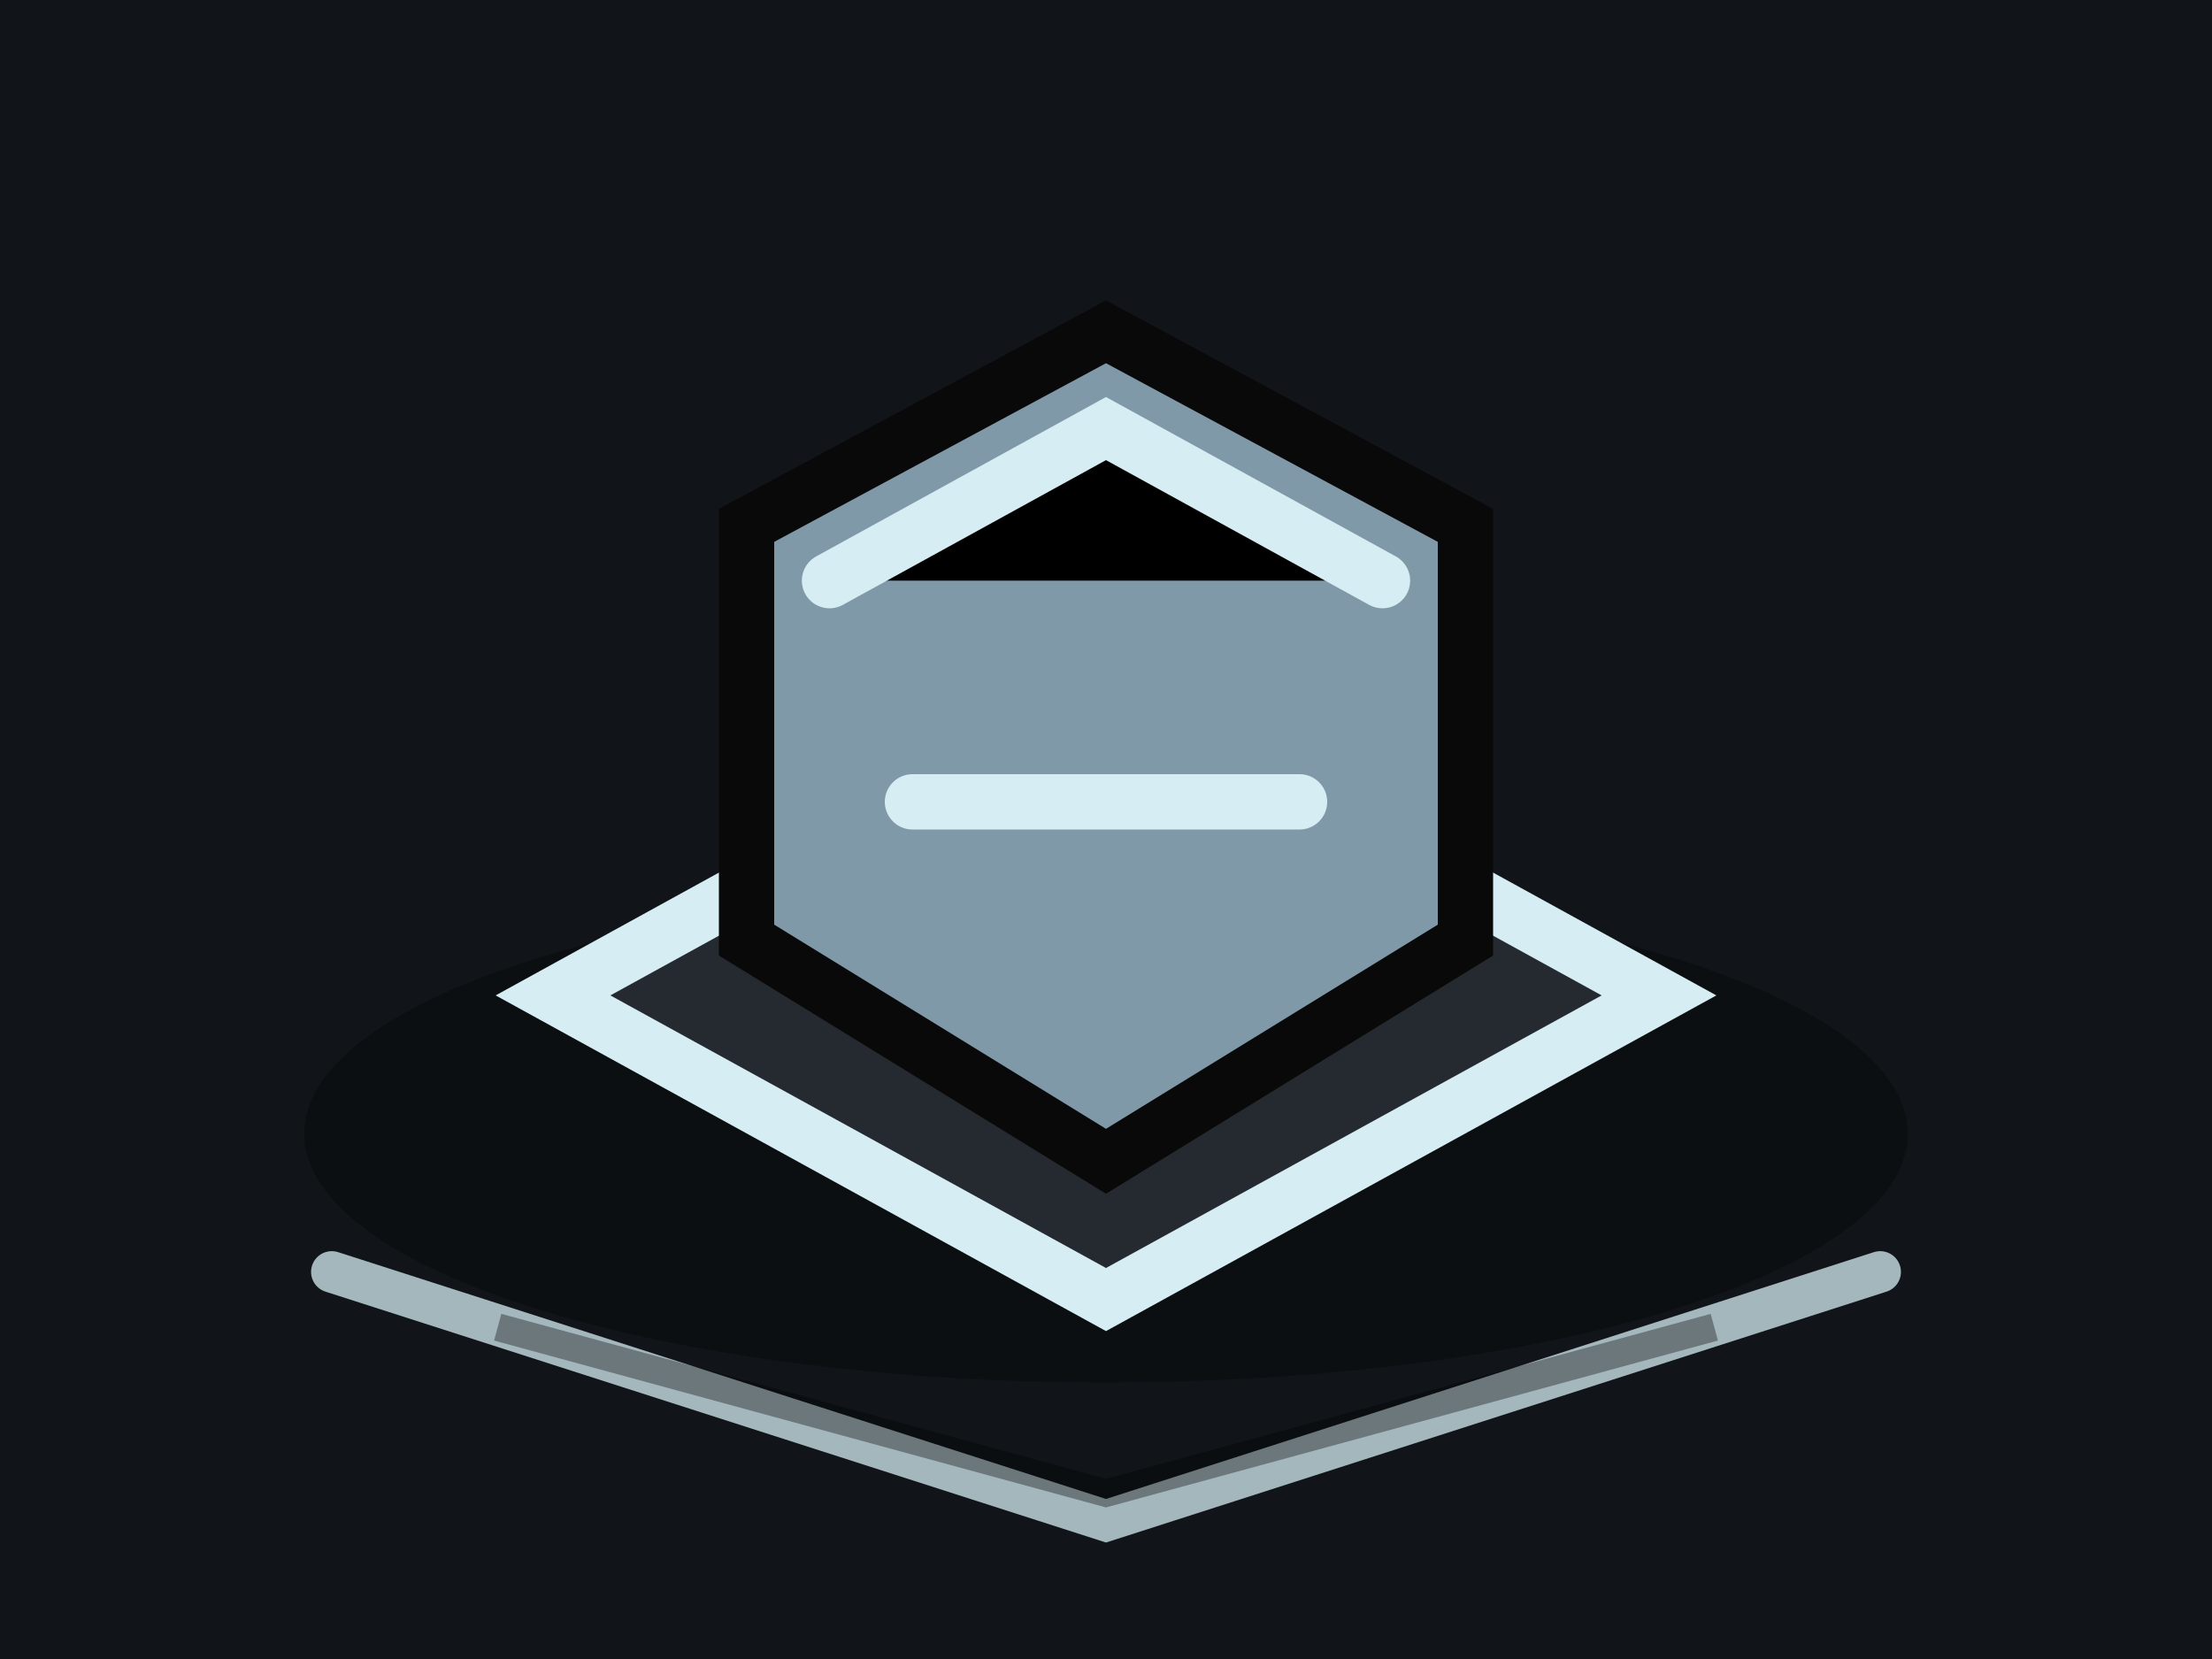
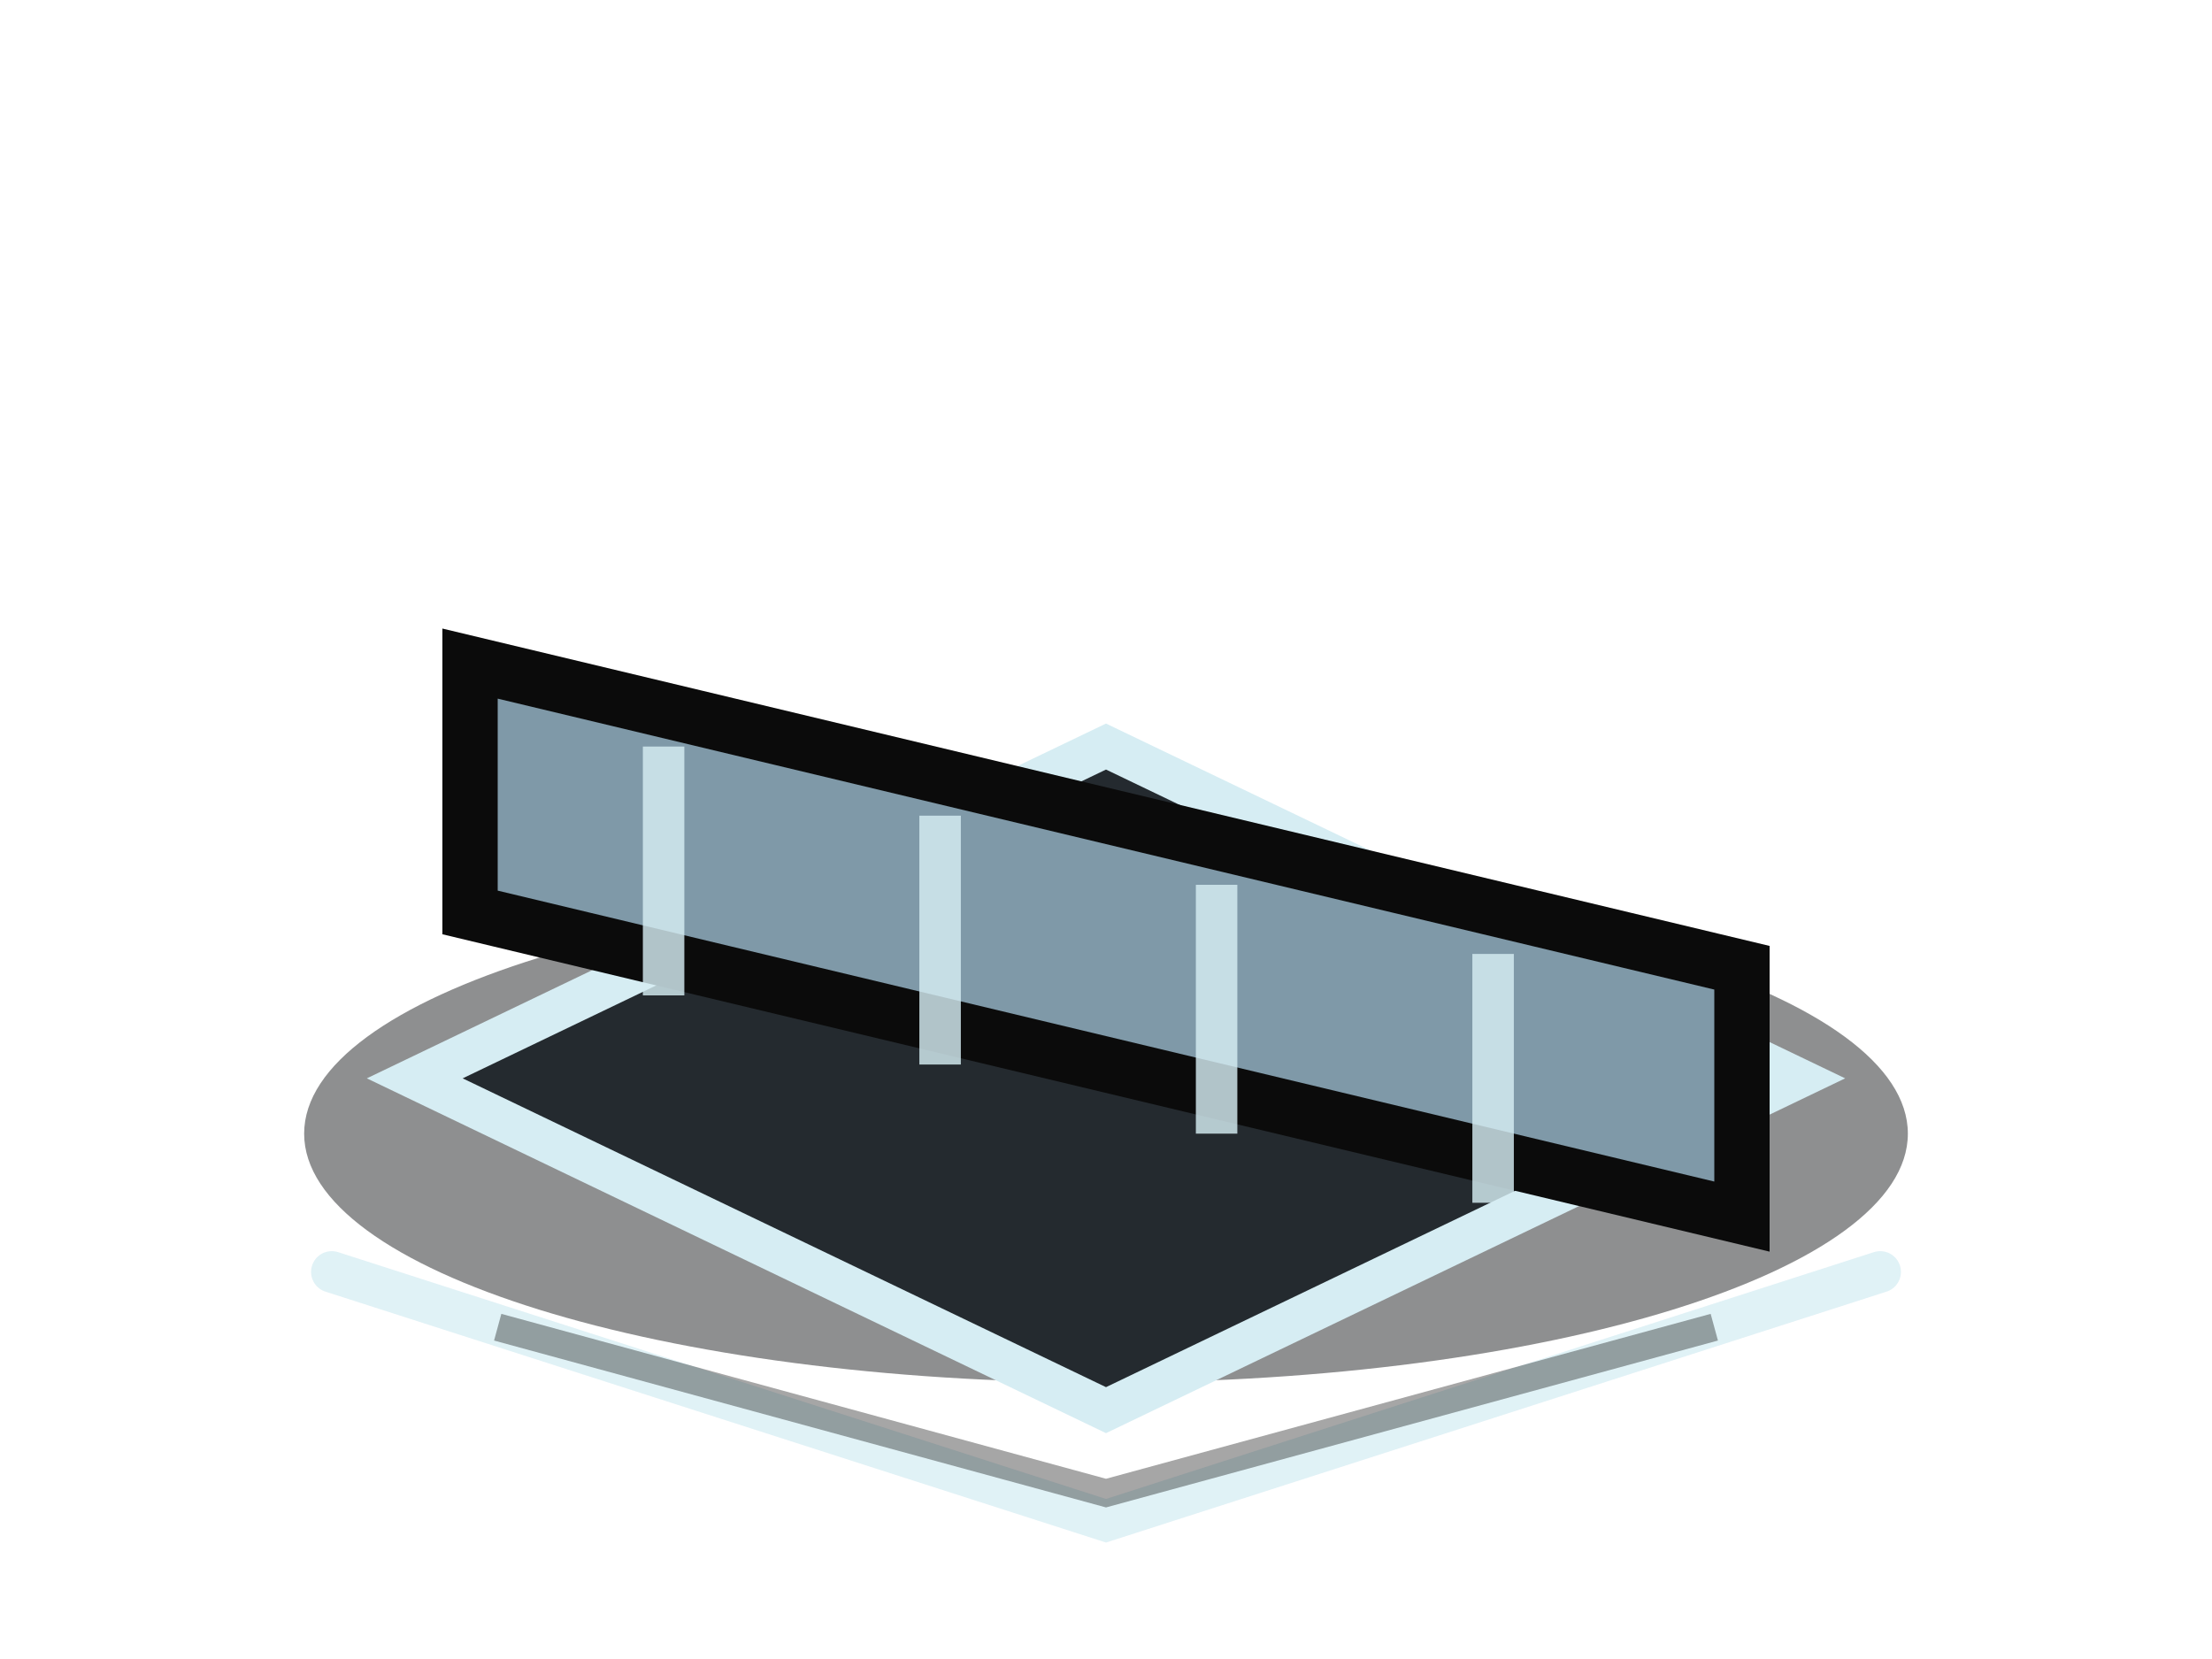
<svg xmlns="http://www.w3.org/2000/svg" width="160" height="120" viewBox="0 0 160 120" data-generated-by="generate_isometric_environment_assets" data-section="object_scenes" data-id="snow_wall">
-   <rect width="160" height="120" fill="#11151a" />
  <ellipse cx="80" cy="82" rx="58" ry="18" fill="#050608" opacity="0.45" />
-   <polygon points="40,72 80,50 120,72 80,94" fill="#242a2f" stroke="#d6edf3" stroke-width="4" />
-   <path d="M54 68 L54 38 L80 24 L106 38 L106 68 L80 84 Z" fill="#7f99a8" stroke="#090909" stroke-width="4" />
-   <path d="M60 42 L80 31 L100 42 M66 58 H94" stroke="#d6edf3" stroke-width="4" stroke-linecap="round" />
+   <polygon points="30,78 80,54 130,78 80,102" fill="#242a2f" stroke="#d6edf3" stroke-width="3" />
+   <polygon points="34,48 126,70 126,88 34,66" fill="#7f99a8" stroke="#0b0b0b" stroke-width="4" />
+   <path d="M48 54 L48 72 M68 59 L68 77 M88 64 L88 82 M108 69 L108 87" stroke="#d6edf3" stroke-width="3" opacity="0.82" />
  <path d="M24 92 L80 110 L136 92" fill="none" stroke="#d6edf3" stroke-width="3" stroke-linecap="round" opacity="0.75" />
  <path d="M36 96 L80 108 L124 96" fill="none" stroke="#000000" stroke-width="2" opacity="0.35" />
</svg>
